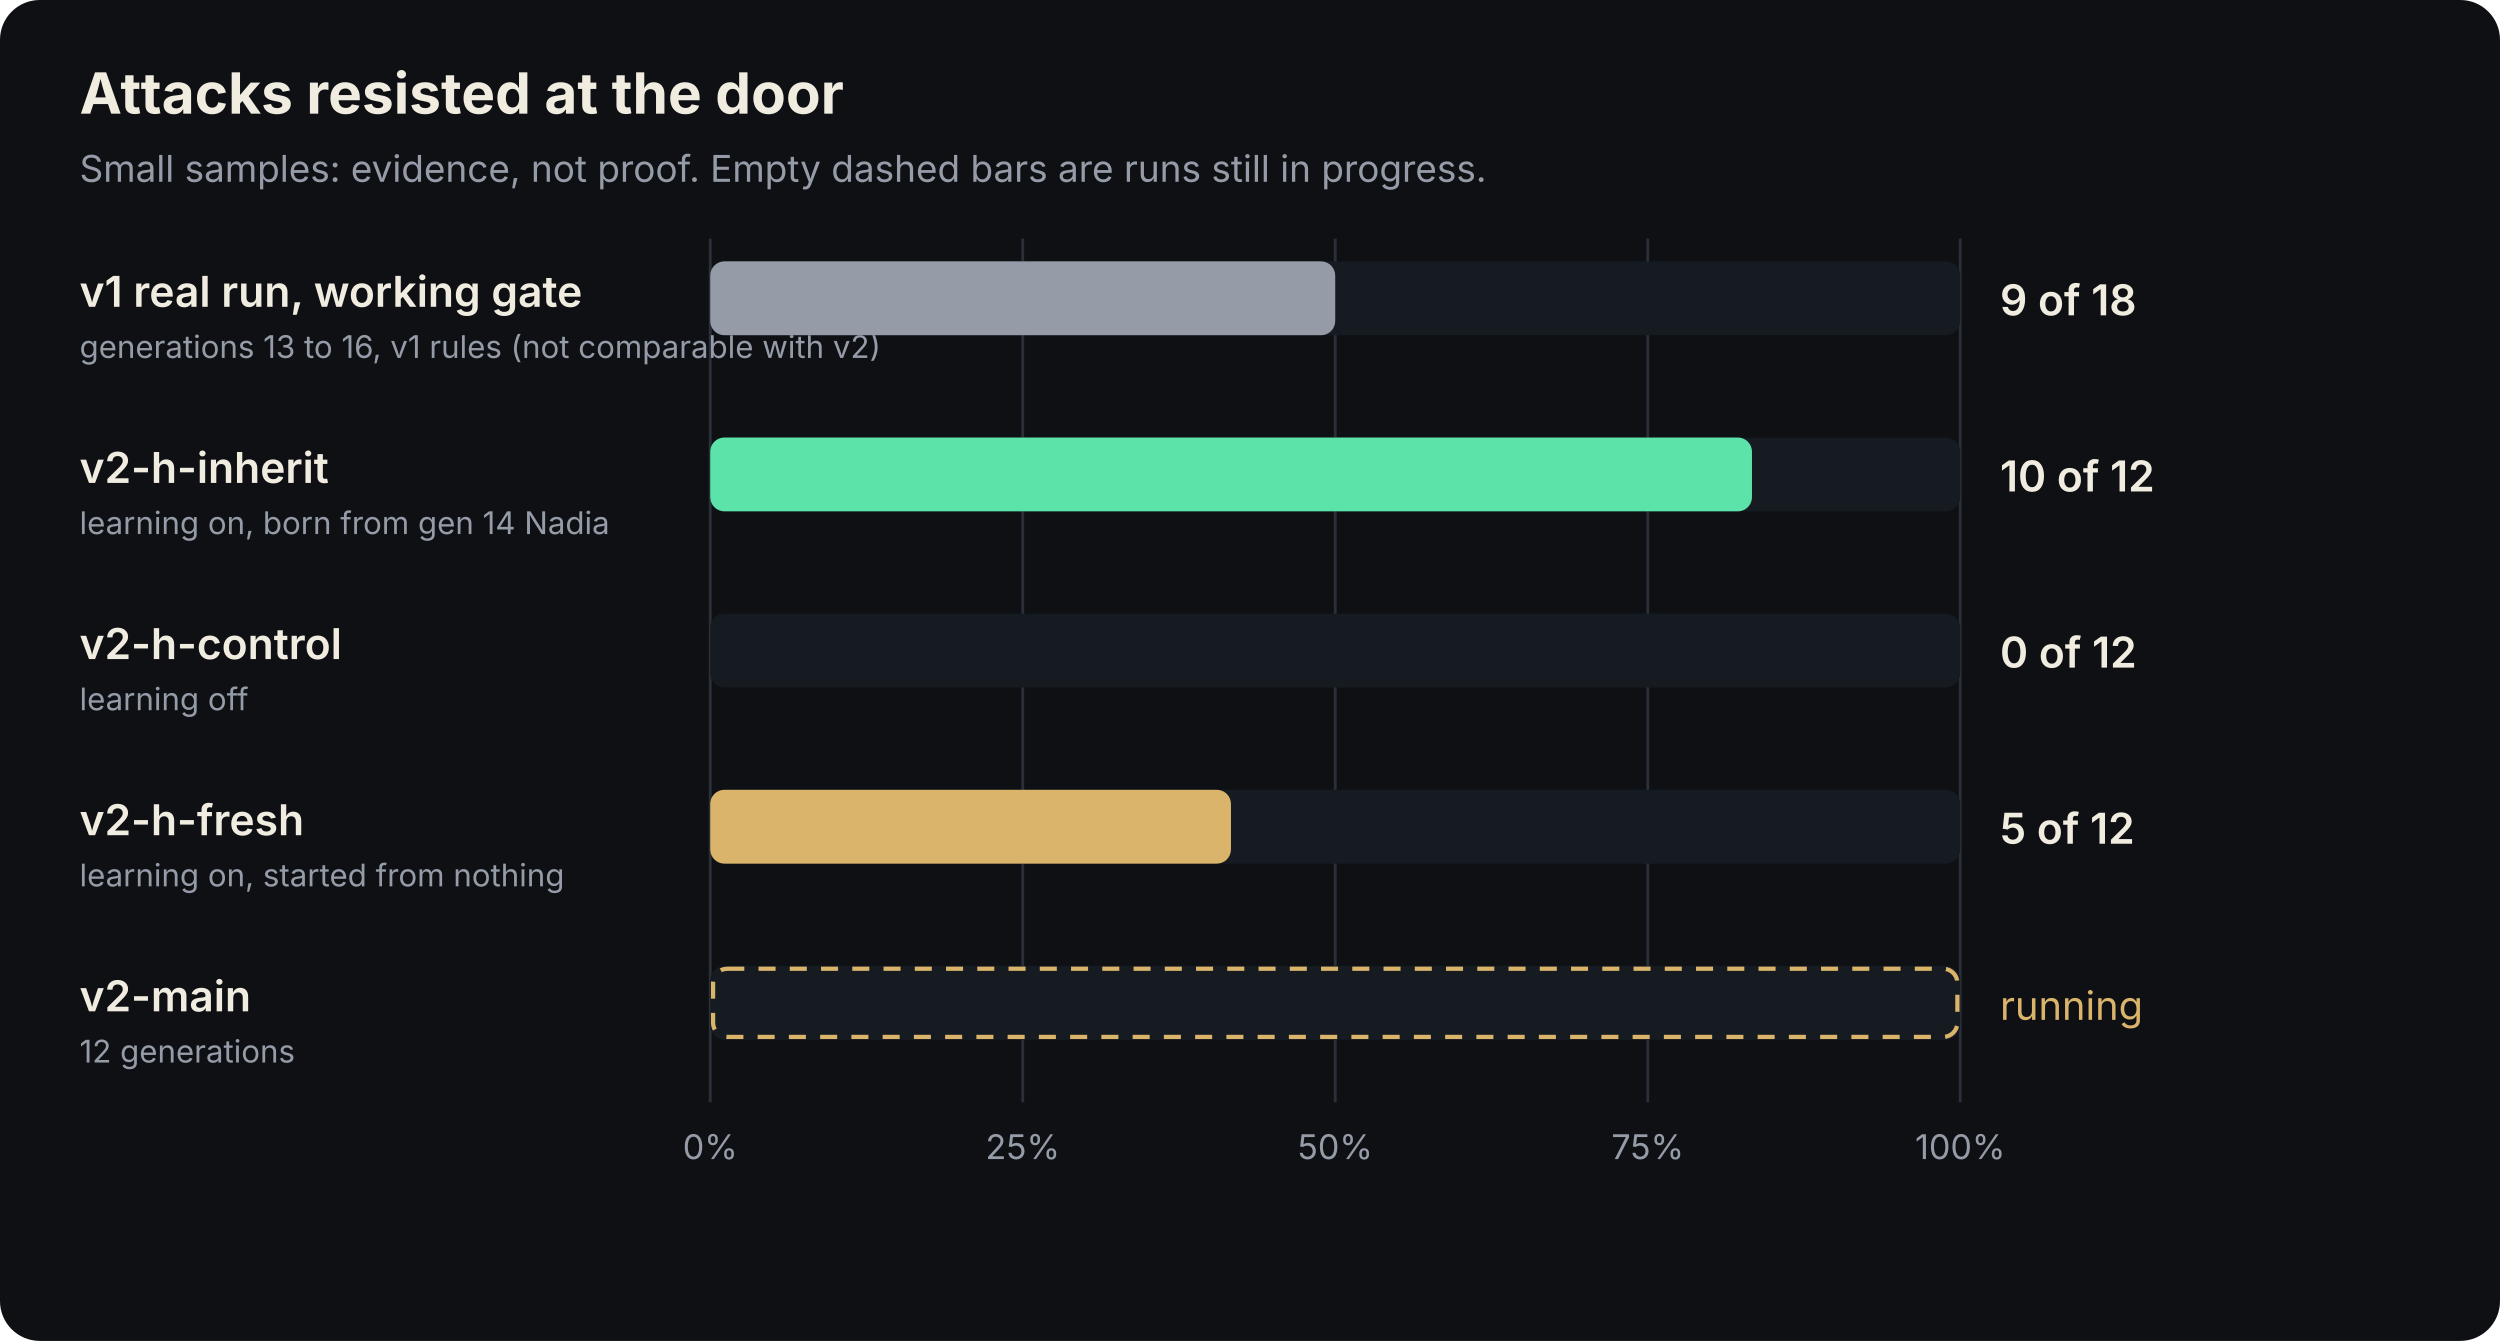
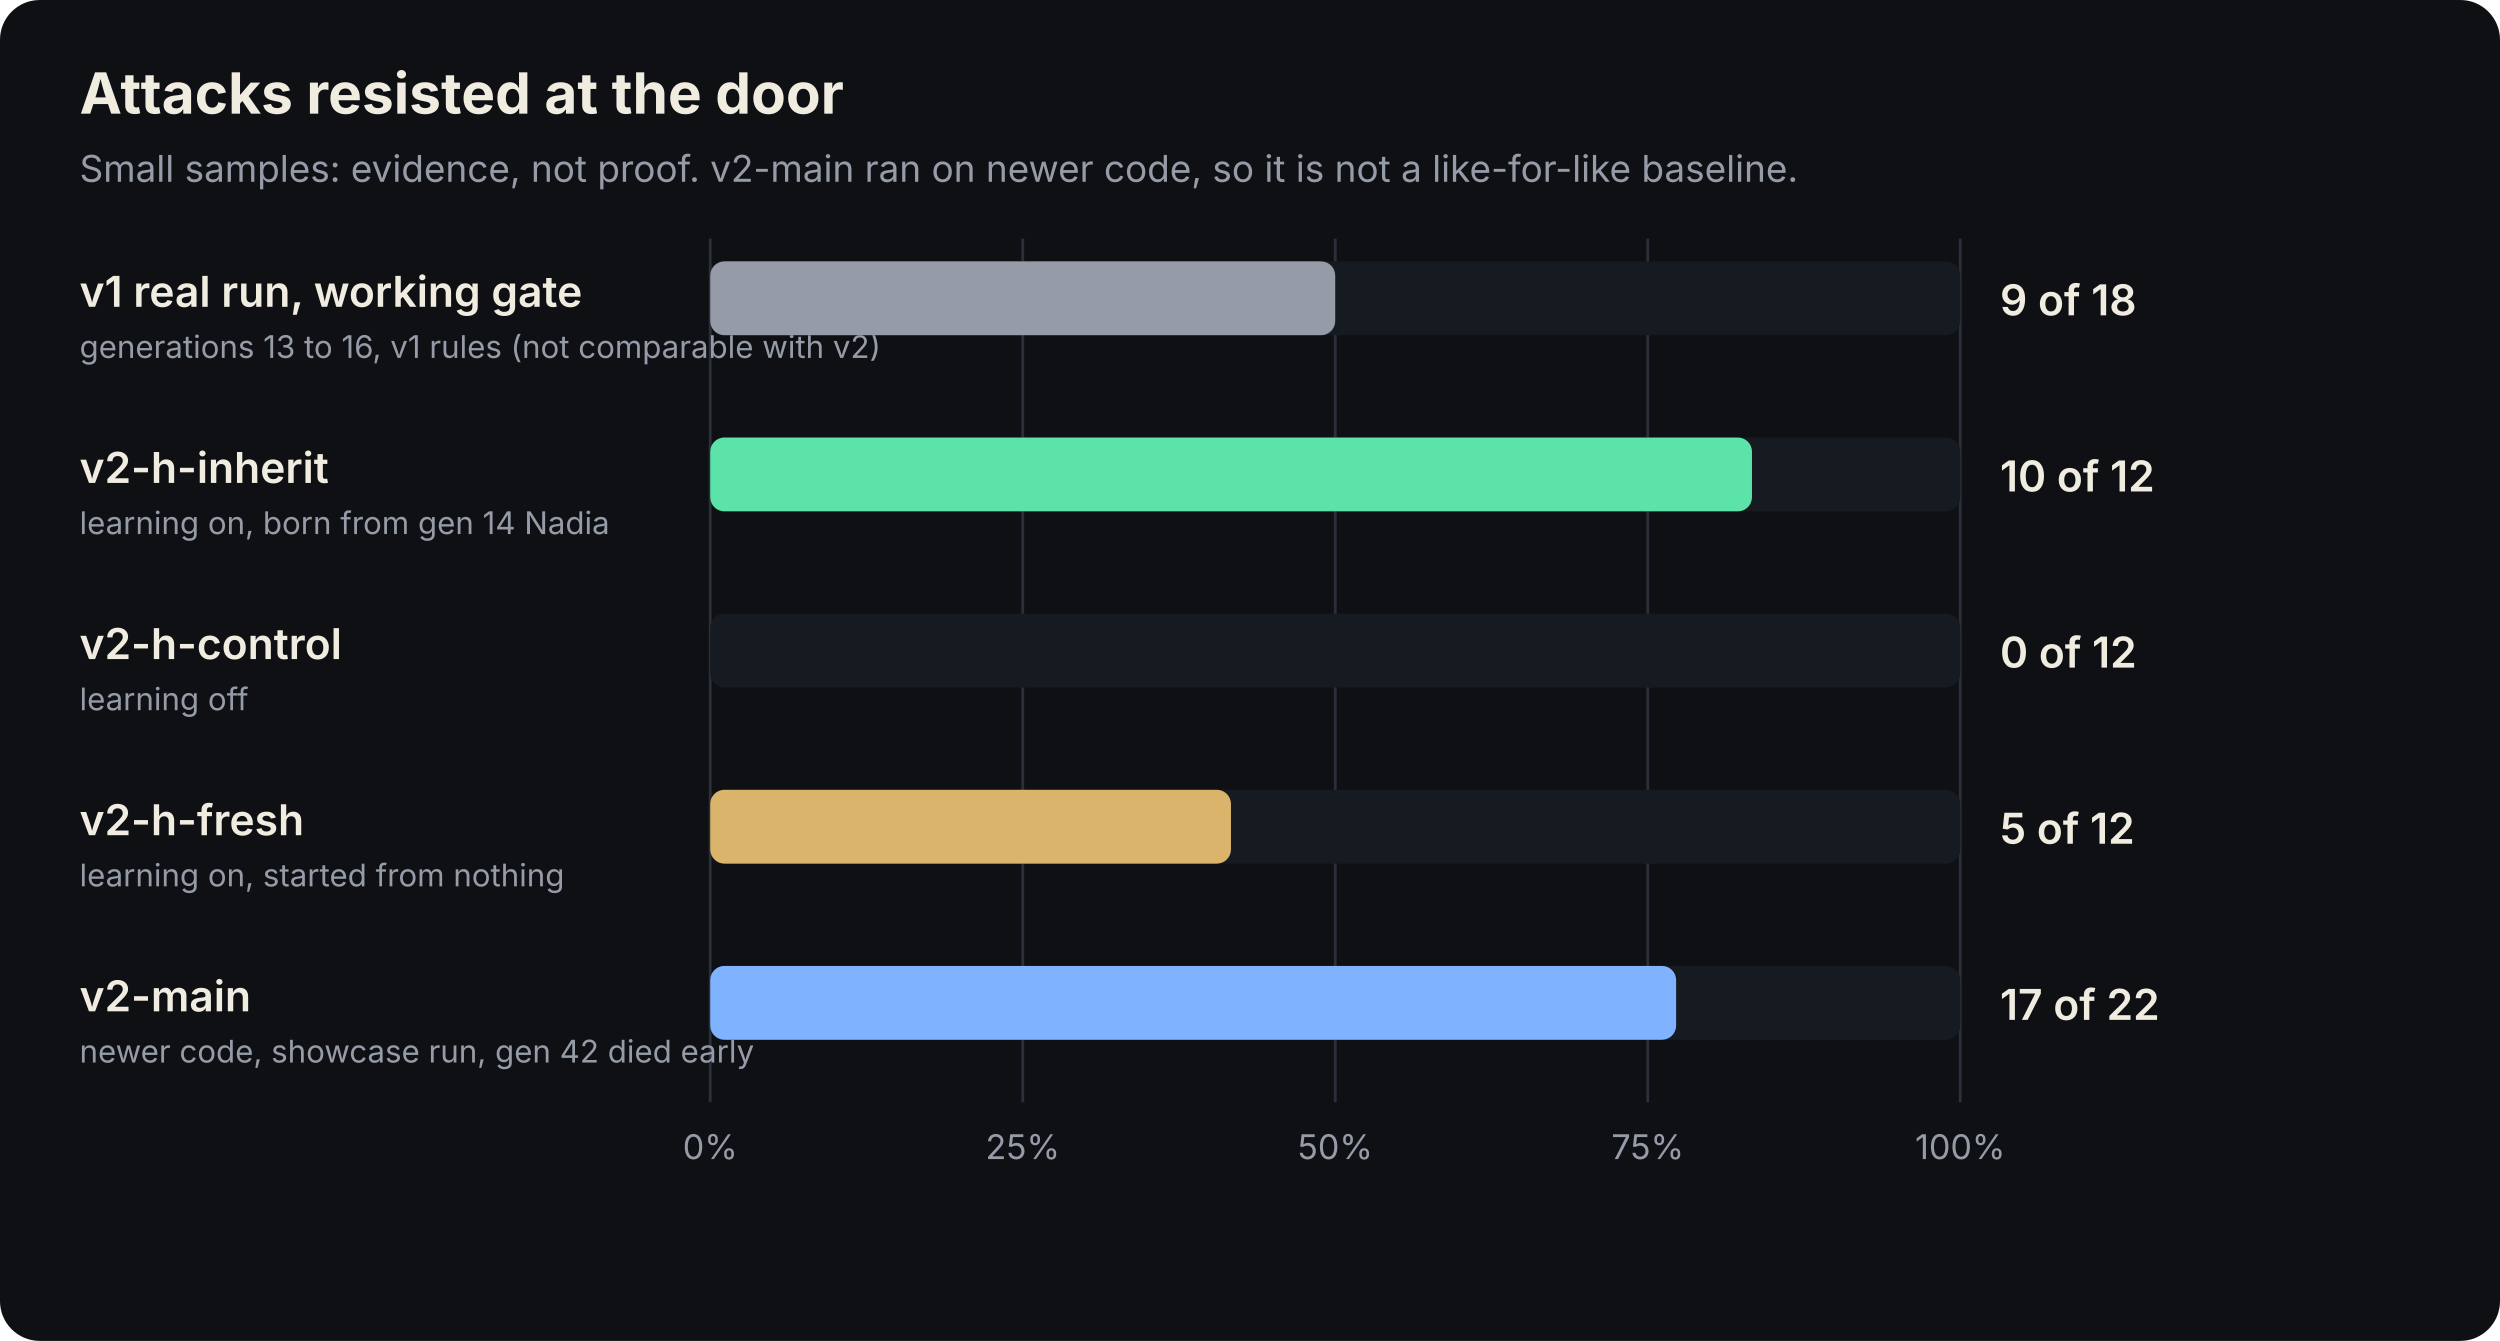
<svg xmlns="http://www.w3.org/2000/svg" viewBox="0 0 880 472" width="880" height="472" role="img" aria-labelledby="t d" font-family="Inter, Segoe UI, Helvetica, Arial, sans-serif">
  <rect width="880" height="472" rx="14" fill="#0e1014" />
  <text x="28" y="40" fill="#f1ece0" font-size="20" font-weight="700">Attacks resisted at the door</text>
-   <text x="28" y="64" fill="#959ca8" font-size="13">Small samples: evidence, not proof. Empty dashed bars are runs still in progress.</text>
+   <text x="28" y="64" fill="#959ca8" font-size="13">Small samples: evidence, not proof. v2-main ran on newer code, so it is not a like-for-like baseline.</text>
  <line x1="250.0" y1="84" x2="250.0" y2="388" stroke="#2a2f3a" stroke-width="1" />
  <text x="250.0" y="408" fill="#959ca8" font-size="12" text-anchor="middle">0%</text>
  <line x1="360.0" y1="84" x2="360.0" y2="388" stroke="#2a2f3a" stroke-width="1" />
  <text x="360.0" y="408" fill="#959ca8" font-size="12" text-anchor="middle">25%</text>
  <line x1="470.0" y1="84" x2="470.0" y2="388" stroke="#2a2f3a" stroke-width="1" />
  <text x="470.0" y="408" fill="#959ca8" font-size="12" text-anchor="middle">50%</text>
  <line x1="580.0" y1="84" x2="580.0" y2="388" stroke="#2a2f3a" stroke-width="1" />
  <text x="580.0" y="408" fill="#959ca8" font-size="12" text-anchor="middle">75%</text>
  <line x1="690.0" y1="84" x2="690.0" y2="388" stroke="#2a2f3a" stroke-width="1" />
  <text x="690.0" y="408" fill="#959ca8" font-size="12" text-anchor="middle">100%</text>
  <text x="28" y="108" fill="#f1ece0" font-size="15" font-weight="600">v1 real run, working gate</text>
  <text x="28" y="126" fill="#959ca8" font-size="11">generations 13 to 16, v1 rules (not comparable with v2)</text>
  <rect x="250" y="92" width="440" height="26" rx="5" fill="#161a21" />
  <rect x="250" y="92" width="220.0" height="26" rx="5" fill="#959ca8" />
  <text x="704" y="111" fill="#f1ece0" font-size="15" font-weight="600">9 of 18</text>
  <text x="28" y="170" fill="#f1ece0" font-size="15" font-weight="600">v2-h-inherit</text>
  <text x="28" y="188" fill="#959ca8" font-size="11">learning on, born from gen 14 Nadia</text>
  <rect x="250" y="154" width="440" height="26" rx="5" fill="#161a21" />
  <rect x="250" y="154" width="366.7" height="26" rx="5" fill="#5be3a9" />
  <text x="704" y="173" fill="#f1ece0" font-size="15" font-weight="600">10 of 12</text>
  <text x="28" y="232" fill="#f1ece0" font-size="15" font-weight="600">v2-h-control</text>
  <text x="28" y="250" fill="#959ca8" font-size="11">learning off</text>
  <rect x="250" y="216" width="440" height="26" rx="5" fill="#161a21" />
  <text x="704" y="235" fill="#f1ece0" font-size="15" font-weight="600">0 of 12</text>
  <text x="28" y="294" fill="#f1ece0" font-size="15" font-weight="600">v2-h-fresh</text>
  <text x="28" y="312" fill="#959ca8" font-size="11">learning on, started from nothing</text>
  <rect x="250" y="278" width="440" height="26" rx="5" fill="#161a21" />
  <rect x="250" y="278" width="183.3" height="26" rx="5" fill="#d9b46a" />
  <text x="704" y="297" fill="#f1ece0" font-size="15" font-weight="600">5 of 12</text>
  <text x="28" y="356" fill="#f1ece0" font-size="15" font-weight="600">v2-main</text>
-   <text x="28" y="374" fill="#959ca8" font-size="11">12 generations</text>
+   <text x="28" y="374" fill="#959ca8" font-size="11">newer code, showcase run, gen 42 died early</text>
  <rect x="250" y="340" width="440" height="26" rx="5" fill="#161a21" />
-   <rect x="251" y="341" width="438" height="24" rx="5" fill="none" stroke="#d9b46a" stroke-width="1.5" stroke-dasharray="6 5" />
-   <text x="704" y="359" fill="#d9b46a" font-size="14">running</text>
+   <rect x="250" y="340" width="340.0" height="26" rx="5" fill="#7fb2ff" />
+   <text x="704" y="359" fill="#f1ece0" font-size="15" font-weight="600">17 of 22</text>
</svg>
